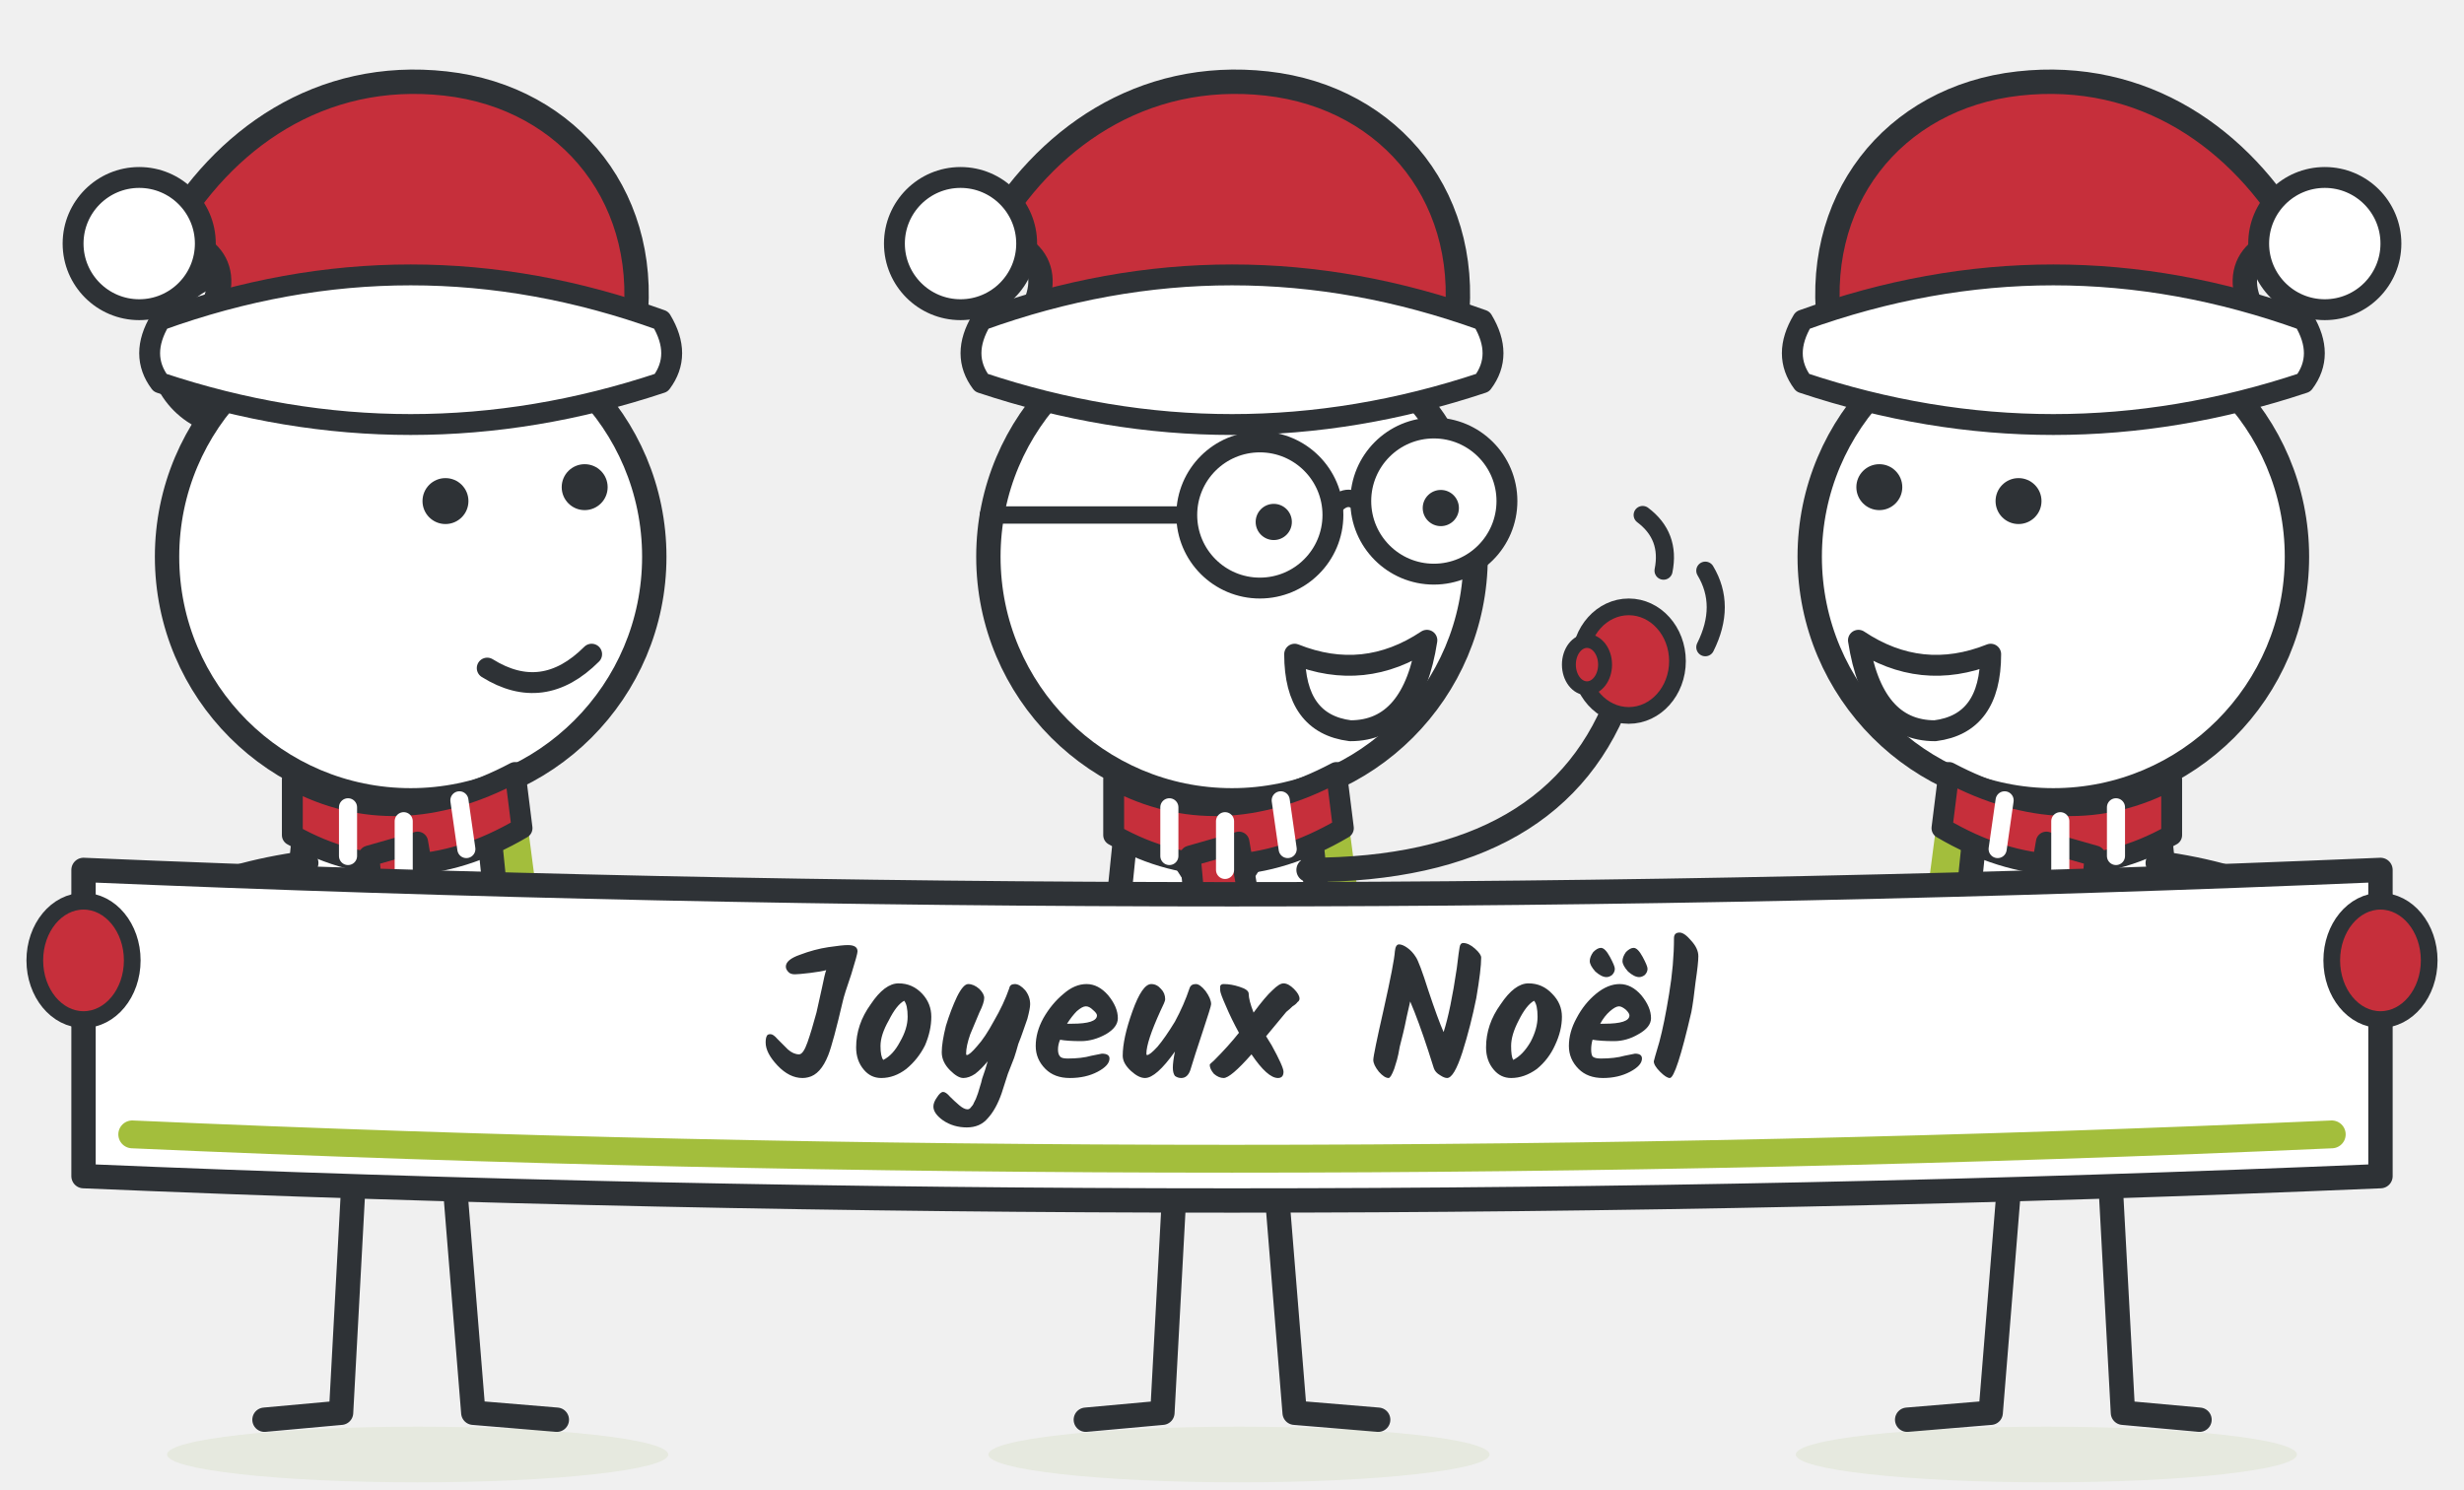
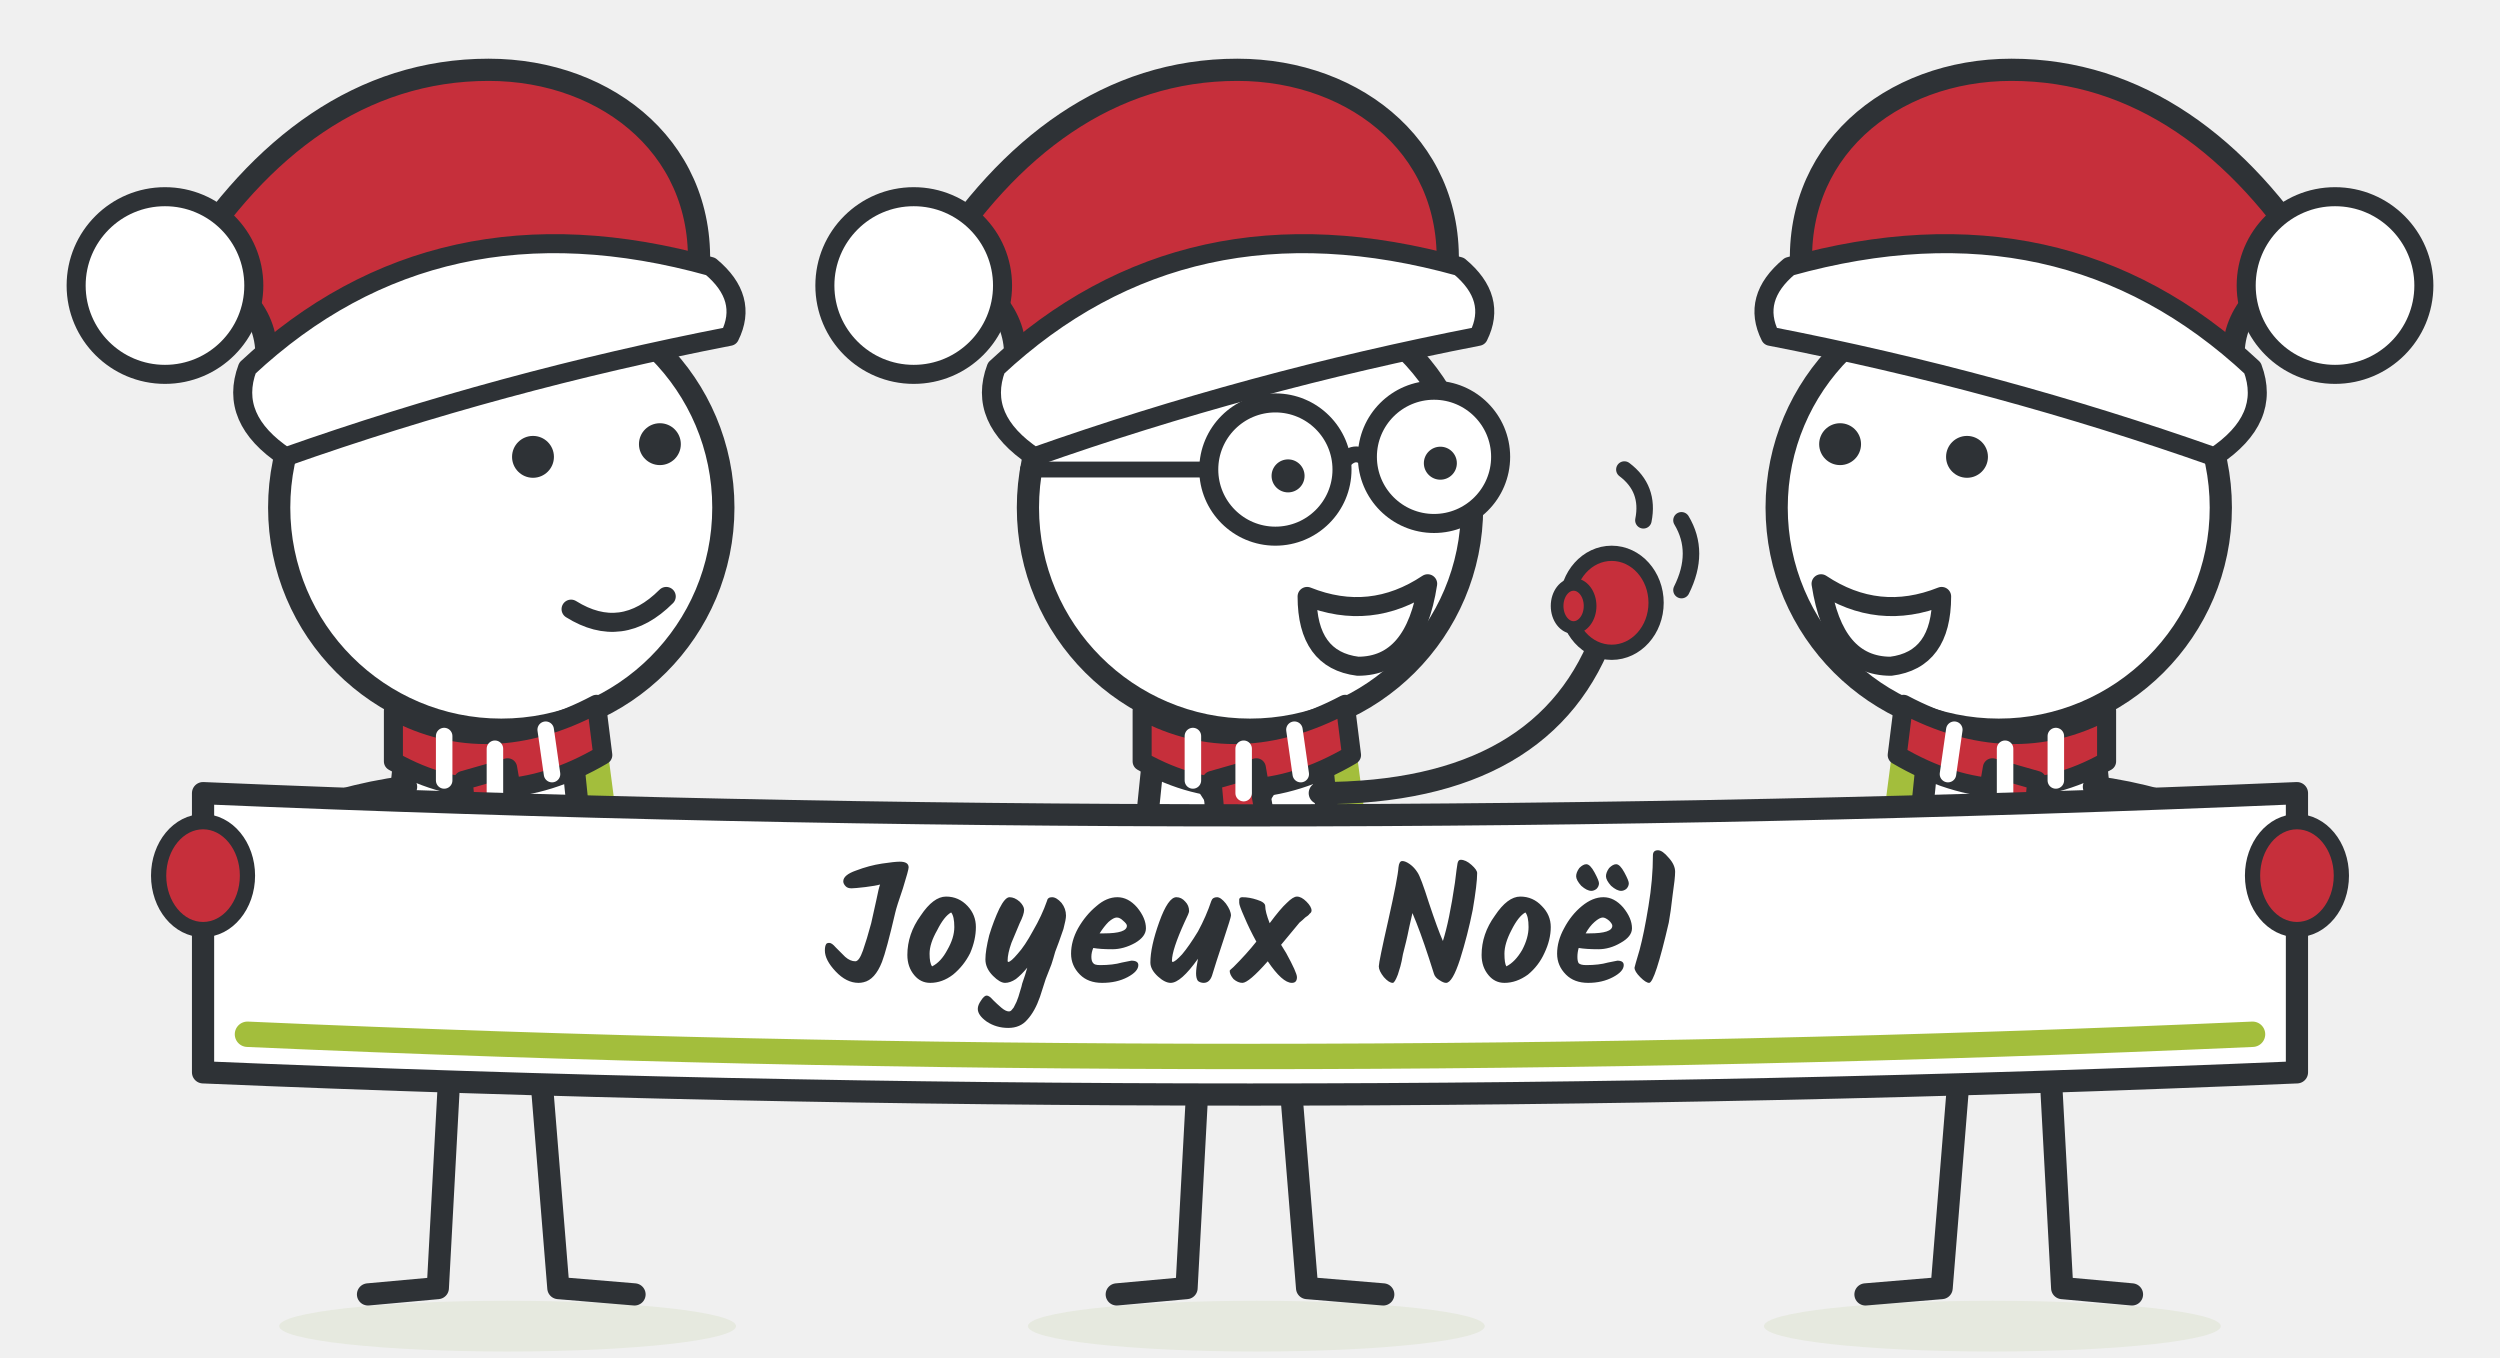
- <svg xmlns="http://www.w3.org/2000/svg" aria-hidden="true" focusable="false" viewBox="36 -2 354 214" fill="none" stroke="#2E3236" stroke-width="3.5" stroke-linecap="round" stroke-linejoin="round">
+ <svg xmlns="http://www.w3.org/2000/svg" aria-hidden="true" focusable="false" viewBox="16 -2 394 214" fill="none" stroke="#2E3236" stroke-width="3.5" stroke-linecap="round" stroke-linejoin="round">
  <g transform="translate(0 6)">
    <ellipse cx="96" cy="201" rx="36" ry="4" fill="#E6E9DF" stroke="none" />
    <path d="M84 114 L112 112 L118 158 L80 160 Z" fill="#A3BE3C" stroke="none" />
    <path d="M87 158 L85 195 L74 196" />
    <path d="M101 158 L104 195 L116 196" />
    <path d="M80 109 L75 158 L111 158 L106 109" fill="#FFFFFF" />
    <path d="M84 109 L93 123 L102 109" />
    <path d="M93 123 L93 157" />
    <circle cx="70" cy="42" r="11" fill="#FFFFFF" />
    <circle cx="95" cy="72" r="35" fill="#FFFFFF" />
    <path d="M78 104 Q93 112 110 103 L111 111 Q94 121 78 112 Z" fill="#C62F3B" stroke-width="3" />
    <path d="M96 113 L100 136 L91 137 L89 115 Z" fill="#C62F3B" stroke-width="3" />
    <path d="M86 108 L86 115 M94 110 L94 117 M102 107 L103 114 M90 124 L98 123 M91 130 L99 129" stroke="#FFFFFF" stroke-width="2.6" />
-     <path d="M127 40 C130 21 118 6 100 4 C82 2 68 12 60 26 C68 27 70 33 64 40 Z" fill="#C62F3B" />
-     <path d="M59 38 Q95 25 131 38 Q134 43 131 47 Q95 59 59 47 Q56 43 59 38 Z" fill="#FFFFFF" stroke-width="3" />
-     <circle cx="56" cy="27" r="9.5" fill="#FFFFFF" stroke-width="3" />
+     <path d="M126 36 C128 16 112 3 93 3 C73 3 57 15 45 34 C53 36 58 41 58 48 Z" fill="#C62F3B" />
+     <path d="M55 50 Q85 22 128 34 Q134 39 131 45 Q95 52 61 64 Q52 58 55 50 Z" fill="#FFFFFF" stroke-width="3" />
+     <circle cx="42" cy="37" r="14" fill="#FFFFFF" stroke-width="3" />
    <circle cx="100" cy="64" r="3.3" fill="#2E3236" stroke="none" />
    <circle cx="120" cy="62" r="3.3" fill="#2E3236" stroke="none" />
    <path d="M106 88 Q114 93 121 86" stroke-width="3" />
    <path d="M80 116 Q58 119 51 131" />
  </g>
  <g transform="translate(118 6)">
    <ellipse cx="96" cy="201" rx="36" ry="4" fill="#E6E9DF" stroke="none" />
    <path d="M84 114 L112 112 L118 158 L80 160 Z" fill="#A3BE3C" stroke="none" />
    <path d="M87 158 L85 195 L74 196" />
    <path d="M101 158 L104 195 L116 196" />
    <path d="M80 109 L75 158 L111 158 L106 109" fill="#FFFFFF" />
    <path d="M84 109 L93 123 L102 109" />
    <path d="M93 123 L93 157" />
    <circle cx="95" cy="72" r="35" fill="#FFFFFF" />
    <path d="M78 104 Q93 112 110 103 L111 111 Q94 121 78 112 Z" fill="#C62F3B" stroke-width="3" />
    <path d="M96 113 L100 136 L91 137 L89 115 Z" fill="#C62F3B" stroke-width="3" />
    <path d="M86 108 L86 115 M94 110 L94 117 M102 107 L103 114 M90 124 L98 123 M91 130 L99 129" stroke="#FFFFFF" stroke-width="2.6" />
-     <path d="M127 40 C130 21 118 6 100 4 C82 2 68 12 60 26 C68 27 70 33 64 40 Z" fill="#C62F3B" />
-     <path d="M59 38 Q95 25 131 38 Q134 43 131 47 Q95 59 59 47 Q56 43 59 38 Z" fill="#FFFFFF" stroke-width="3" />
-     <circle cx="56" cy="27" r="9.5" fill="#FFFFFF" stroke-width="3" />
+     <path d="M126 36 C128 16 112 3 93 3 C73 3 57 15 45 34 C53 36 58 41 58 48 Z" fill="#C62F3B" />
+     <path d="M55 50 Q85 22 128 34 Q134 39 131 45 Q95 52 61 64 Q52 58 55 50 Z" fill="#FFFFFF" stroke-width="3" />
+     <circle cx="42" cy="37" r="14" fill="#FFFFFF" stroke-width="3" />
    <path d="M60 66 L88 66" stroke-width="2.5" />
    <circle cx="99" cy="66" r="10.5" fill="#FFFFFF" stroke-width="3" />
    <circle cx="124" cy="64" r="10.5" fill="#FFFFFF" stroke-width="3" />
    <path d="M109.5 65 Q111.5 62.5 113.5 64.5" stroke-width="2.5" />
    <circle cx="101" cy="67" r="2.6" fill="#2E3236" stroke="none" />
    <circle cx="125" cy="65" r="2.6" fill="#2E3236" stroke="none" />
    <path d="M104 86 Q114 90 123 84 Q121 97 112 97 Q104 96 104 86 Z" fill="#FFFFFF" stroke-width="3" />
    <path d="M106 117 Q142 117 151 91" />
    <ellipse cx="152" cy="87" rx="7" ry="7.8" fill="#C62F3B" stroke="#2E3236" stroke-width="2.4" />
    <ellipse cx="146" cy="87.5" rx="2.6" ry="3.4" fill="#C62F3B" stroke="#2E3236" stroke-width="2" />
    <path d="M163 85 Q166 79 163 74" stroke-width="2.6" />
    <path d="M157 74 Q158 69 154 66" stroke-width="2.6" />
  </g>
  <g transform="translate(236 6) translate(190 0) scale(-1 1)">
    <ellipse cx="96" cy="201" rx="36" ry="4" fill="#E6E9DF" stroke="none" />
    <path d="M84 114 L112 112 L118 158 L80 160 Z" fill="#A3BE3C" stroke="none" />
    <path d="M87 158 L85 195 L74 196" />
    <path d="M101 158 L104 195 L116 196" />
    <path d="M80 109 L75 158 L111 158 L106 109" fill="#FFFFFF" />
    <path d="M84 109 L93 123 L102 109" />
    <path d="M93 123 L93 157" />
    <circle cx="95" cy="72" r="35" fill="#FFFFFF" />
    <path d="M78 104 Q93 112 110 103 L111 111 Q94 121 78 112 Z" fill="#C62F3B" stroke-width="3" />
    <path d="M96 113 L100 136 L91 137 L89 115 Z" fill="#C62F3B" stroke-width="3" />
    <path d="M86 108 L86 115 M94 110 L94 117 M102 107 L103 114 M90 124 L98 123 M91 130 L99 129" stroke="#FFFFFF" stroke-width="2.6" />
-     <path d="M127 40 C130 21 118 6 100 4 C82 2 68 12 60 26 C68 27 70 33 64 40 Z" fill="#C62F3B" />
-     <path d="M59 38 Q95 25 131 38 Q134 43 131 47 Q95 59 59 47 Q56 43 59 38 Z" fill="#FFFFFF" stroke-width="3" />
-     <circle cx="56" cy="27" r="9.5" fill="#FFFFFF" stroke-width="3" />
+     <path d="M126 36 C128 16 112 3 93 3 C73 3 57 15 45 34 C53 36 58 41 58 48 Z" fill="#C62F3B" />
+     <path d="M55 50 Q85 22 128 34 Q134 39 131 45 Q95 52 61 64 Q52 58 55 50 Z" fill="#FFFFFF" stroke-width="3" />
+     <circle cx="42" cy="37" r="14" fill="#FFFFFF" stroke-width="3" />
    <circle cx="100" cy="64" r="3.3" fill="#2E3236" stroke="none" />
    <circle cx="120" cy="62" r="3.3" fill="#2E3236" stroke="none" />
    <path d="M104 86 Q114 90 123 84 Q121 97 112 97 Q104 96 104 86 Z" fill="#FFFFFF" stroke-width="3" />
    <path d="M80 116 Q58 119 51 131" />
  </g>
  <path d="M48 123 Q213 130 378 123 L378 167 Q213 174 48 167 Z" fill="#FFFFFF" />
  <path d="M55 161 Q213 168 371 161" stroke="#A3BE3C" stroke-width="4" />
  <path class="mot-main" d="M146.0 147.8L146.0 147.8Q146.0 147.1 146.2 146.8Q146.3 146.6 146.7 146.6Q147.1 146.6 147.7 147.3Q148.4 148.0 149.2 148.8Q150.0 149.5 150.8 149.5L150.8 149.5Q151.4 149.5 152.0 147.8Q152.6 146.1 153.3 143.5Q153.9 140.8 154.1 139.9L154.1 139.9Q154.5 137.9 154.7 137.4L154.7 137.4Q154.0 137.6 152.4 137.8Q150.7 138.0 150.2 138.0Q149.6 138.0 149.3 137.7Q148.9 137.3 148.9 136.9L148.9 136.9Q148.9 135.9 150.9 135.2Q153.0 134.4 155.0 134.1Q157.0 133.8 157.8 133.8L157.8 133.8Q159.2 133.8 159.2 134.7L159.2 134.7Q159.2 135.1 158.3 138.0Q157.3 140.9 157.1 141.8L157.1 141.8Q155.7 147.8 155.0 149.6L155.0 149.6Q153.9 152.4 152.1 152.8L152.1 152.8Q151.7 152.9 151.3 152.9L151.3 152.9Q149.4 152.9 147.7 151.1Q146.0 149.3 146.0 147.8ZM162.9 150.3Q164.3 149.6 165.3 147.7Q166.4 145.8 166.4 144.1Q166.4 142.4 165.9 141.8L165.9 141.8Q164.8 142.4 163.7 144.6Q162.5 146.7 162.5 148.3Q162.5 149.8 162.9 150.3L162.9 150.3ZM159.0 148.5Q159.0 145.2 161.1 142.3Q163.1 139.3 165.1 139.3Q167.1 139.3 168.5 140.8Q169.8 142.2 169.8 144.1Q169.8 146.1 168.9 148.2Q167.9 150.2 166.2 151.6Q164.5 152.9 162.6 152.9L162.6 152.9Q161.1 152.9 160.1 151.7Q159.0 150.4 159.0 148.5L159.0 148.5ZM181.0 140.0L181.0 140.0Q181.1 139.4 181.8 139.4Q182.5 139.4 183.3 140.3Q184.0 141.2 184.0 142.3L184.0 142.3Q184.0 142.9 183.6 144.4Q183.1 145.8 182.9 146.4Q182.7 147 182.3 148.0Q182.0 149.1 181.7 150.0Q181.4 150.8 180.8 152.3Q180.3 153.8 179.9 155.1L179.9 155.1Q179.1 157.4 177.9 158.7Q176.8 160 174.9 160Q173.0 160 171.5 159.0Q170.1 158.0 170.1 157.0L170.1 157.0Q170.1 156.4 170.6 155.7Q171.1 154.9 171.5 154.9Q171.9 154.9 172.5 155.6Q173.1 156.2 173.8 156.8Q174.5 157.4 175.0 157.4L175.0 157.4Q175.3 157.4 175.5 157.1Q175.8 156.8 175.9 156.5Q176.0 156.3 176.2 155.9Q176.4 155.4 176.5 155.1Q176.6 154.7 176.8 154.1Q177.0 153.5 177.1 153L177.1 153Q177.6 151.6 177.9 150.5L177.9 150.5Q177.0 151.6 176.1 152.3Q175.2 152.9 174.4 152.9Q173.6 152.9 172.5 151.8Q171.3 150.6 171.3 149.2Q171.3 147.8 171.9 145.4Q172.6 143.1 173.5 141.2Q174.4 139.4 175.1 139.4L175.1 139.4Q175.9 139.4 176.7 140.1Q177.4 140.8 177.4 141.4Q177.4 142.1 176.7 143.5Q176.1 144.9 175.4 146.6Q174.8 148.3 174.8 149.4L174.8 149.4Q174.8 149.6 174.9 149.6L174.9 149.6Q175.3 149.6 176.4 148.3Q177.5 147.1 178.8 144.7Q180.2 142.3 181.0 140.0ZM196.6 144.3Q196.6 145.6 194.9 146.6Q193.1 147.6 191.3 147.6Q189.4 147.6 188.3 147.4L188.3 147.4Q188.0 148.1 188.0 148.8Q188.0 149.5 188.3 149.8Q188.5 150.1 189.4 150.1L189.4 150.1Q191.4 150.1 192.8 149.7Q194.2 149.4 194.3 149.4L194.3 149.4Q195.4 149.4 195.4 150.1L195.4 150.1Q195.4 151.1 193.7 152.0Q192.0 152.9 189.7 152.9Q187.5 152.9 186.2 151.6Q184.8 150.2 184.8 148.3Q184.8 146.3 185.9 144.3Q187.1 142.2 188.8 140.8Q190.4 139.4 192.1 139.4Q193.8 139.4 195.2 141.0Q196.6 142.7 196.6 144.3L196.6 144.3ZM193.6 143.9Q193.6 143.6 193.0 143.1Q192.5 142.6 192.0 142.6Q191.5 142.6 190.7 143.3Q190.0 144 189.3 145.1L189.3 145.1Q189.5 145.1 190.0 145.1L190.0 145.1Q193.6 145.1 193.6 143.9L193.6 143.9ZM206.9 140.0L206.9 140.0Q207.1 139.4 207.8 139.4Q208.4 139.4 209.2 140.4Q210.0 141.5 210.0 142.3L210.0 142.3Q210.0 142.6 208.8 146.2Q207.6 149.8 207.0 151.8L207.0 151.8Q206.6 152.9 205.7 152.9L205.7 152.9Q205.2 152.9 204.8 152.6Q204.5 152.2 204.5 151.4Q204.5 150.6 204.8 149.1L204.8 149.1Q202.1 152.9 200.5 152.9L200.5 152.9Q199.6 152.9 198.5 151.9Q197.3 150.8 197.3 149.7L197.3 149.7Q197.3 147.2 198.7 143.3Q200.1 139.4 201.4 139.4L201.4 139.4Q202.2 139.4 202.8 140.1Q203.4 140.7 203.4 141.6L203.4 141.6Q203.4 141.9 202.7 143.3L202.7 143.3Q200.7 147.7 200.7 149.4L200.7 149.4Q200.7 149.6 200.8 149.6L200.8 149.6Q201.2 149.6 202.3 148.4Q203.4 147.1 204.8 144.8Q206.1 142.4 206.9 140.0ZM220.4 152.0L220.4 152.0Q220.4 152.9 219.6 152.9L219.6 152.9Q218.1 152.9 215.8 149.5L215.8 149.5Q212.8 152.9 211.8 152.9L211.8 152.9Q211.1 152.9 210.4 152.3Q209.8 151.6 209.8 151.0L209.8 151.0Q209.8 150.9 210.4 150.4L210.4 150.4Q212.5 148.3 214.0 146.4L214.0 146.4Q212.9 144.4 212.1 142.5Q211.3 140.7 211.3 140.3Q211.3 139.8 211.3 139.7L211.3 139.7Q211.4 139.4 211.8 139.4L211.8 139.4Q212.9 139.4 214.1 139.8Q215.4 140.2 215.4 140.8L215.4 140.8Q215.4 141.7 216.1 143.5L216.1 143.5Q217.8 141.2 218.8 140.3Q219.8 139.3 220.4 139.3Q221.1 139.3 221.9 140.1Q222.7 140.9 222.7 141.5L222.7 141.5Q222.7 141.8 222.4 142.0Q222.2 142.3 221.7 142.6Q221.3 143 220.8 143.4Q220.4 143.9 217.9 146.9L217.9 146.9L218.7 148.2Q220.4 151.3 220.4 152.0ZM246.2 133.5L246.2 133.5Q247.0 133.5 247.9 134.3Q248.8 135.1 248.8 135.6L248.8 135.6Q248.8 137.3 248.1 141.4Q247.3 145.4 246.1 149.2Q244.9 152.9 243.9 152.9L243.9 152.9Q243.5 152.9 242.9 152.5Q242.2 152.1 242.0 151.5Q241.8 150.9 241.2 149L241.2 149Q239.8 144.7 238.6 141.9L238.6 141.9Q238.4 142.7 238.1 144.1Q237.8 145.6 237.6 146.4Q237.4 147.2 237.1 148.4Q236.9 149.6 236.7 150.3Q236.5 150.9 236.3 151.6L236.3 151.6Q235.8 152.9 235.5 152.9L235.5 152.9Q234.9 152.9 234.1 152.0Q233.3 151 233.3 150.3Q233.3 149.6 234.8 143.0Q236.3 136.3 236.4 134.7L236.4 134.7Q236.5 133.7 237.0 133.7L237.0 133.7Q237.5 133.7 238.2 134.2Q238.9 134.7 239.4 135.5Q239.9 136.2 241.2 140.3Q242.6 144.5 243.4 146.3L243.4 146.3Q244.4 143.2 245.3 137.1L245.3 137.1Q245.6 134.6 245.7 134.1Q245.8 133.5 246.2 133.5ZM253.4 150.3Q254.8 149.6 255.9 147.7Q256.9 145.8 256.9 144.1Q256.9 142.4 256.4 141.8L256.4 141.8Q255.3 142.4 254.2 144.6Q253.1 146.7 253.1 148.3Q253.1 149.8 253.4 150.3L253.4 150.3ZM249.5 148.5Q249.5 145.2 251.6 142.3Q253.6 139.3 255.6 139.3Q257.6 139.3 259.0 140.8Q260.4 142.2 260.4 144.1Q260.4 146.1 259.4 148.2Q258.5 150.2 256.8 151.6Q255.0 152.9 253.1 152.9L253.1 152.9Q251.6 152.9 250.6 151.7Q249.5 150.4 249.5 148.5L249.5 148.5ZM273.2 144.3Q273.2 145.6 271.4 146.6Q269.7 147.6 267.9 147.6Q266.0 147.6 264.8 147.4L264.8 147.4Q264.6 148.1 264.6 148.8Q264.6 149.5 264.8 149.8Q265.1 150.1 266.0 150.1L266.0 150.1Q268.0 150.1 269.4 149.7Q270.8 149.4 270.9 149.4L270.9 149.4Q271.9 149.4 271.9 150.1L271.9 150.1Q271.9 151.1 270.2 152.0Q268.5 152.9 266.3 152.9Q264.1 152.9 262.8 151.6Q261.4 150.2 261.4 148.3Q261.4 146.3 262.5 144.3Q263.6 142.2 265.3 140.8Q267.0 139.4 268.7 139.4Q270.4 139.4 271.8 141.0Q273.2 142.7 273.2 144.3L273.2 144.3ZM270.1 143.9Q270.1 143.6 269.6 143.1Q269.0 142.6 268.6 142.6Q268.1 142.6 267.3 143.3Q266.5 144 265.9 145.1L265.9 145.1Q266.1 145.1 266.5 145.1L266.5 145.1Q270.1 145.1 270.1 143.9L270.1 143.9ZM266.8 138.4L266.8 138.4Q266.1 138.4 265.2 137.6Q264.4 136.7 264.4 136.1Q264.4 135.5 264.9 134.8Q265.5 134.2 266.0 134.2Q266.6 134.2 267.3 135.5Q268.0 136.8 268.0 137.2Q268.0 137.7 267.6 138.1Q267.2 138.4 266.8 138.4ZM271.5 138.4L271.5 138.4Q270.8 138.4 269.9 137.6Q269.1 136.7 269.1 136.1Q269.1 135.5 269.6 134.8Q270.2 134.2 270.7 134.2Q271.3 134.2 272.0 135.5Q272.7 136.8 272.7 137.2Q272.7 137.7 272.3 138.1Q271.9 138.4 271.5 138.4ZM277.3 132Q278.0 132 279.0 133.2Q280.0 134.3 280.0 135.4Q280.0 136.4 279.6 139.1Q279.3 141.8 279.0 143.4L279.0 143.4Q276.8 152.9 275.9 152.9L275.9 152.9Q275.4 152.9 274.5 152.0Q273.6 151.1 273.6 150.5L273.6 150.5Q273.6 150.4 274.4 147.7Q275.1 145.1 275.8 140.8Q276.5 136.6 276.5 132.8L276.5 132.8Q276.5 132 277.3 132L277.3 132Z" fill="#2E3236" stroke="none" />
  <ellipse cx="48" cy="136" rx="7" ry="8.5" fill="#C62F3B" stroke="#2E3236" stroke-width="2.4" />
  <ellipse cx="378" cy="136" rx="7" ry="8.5" fill="#C62F3B" stroke="#2E3236" stroke-width="2.4" />
</svg>
